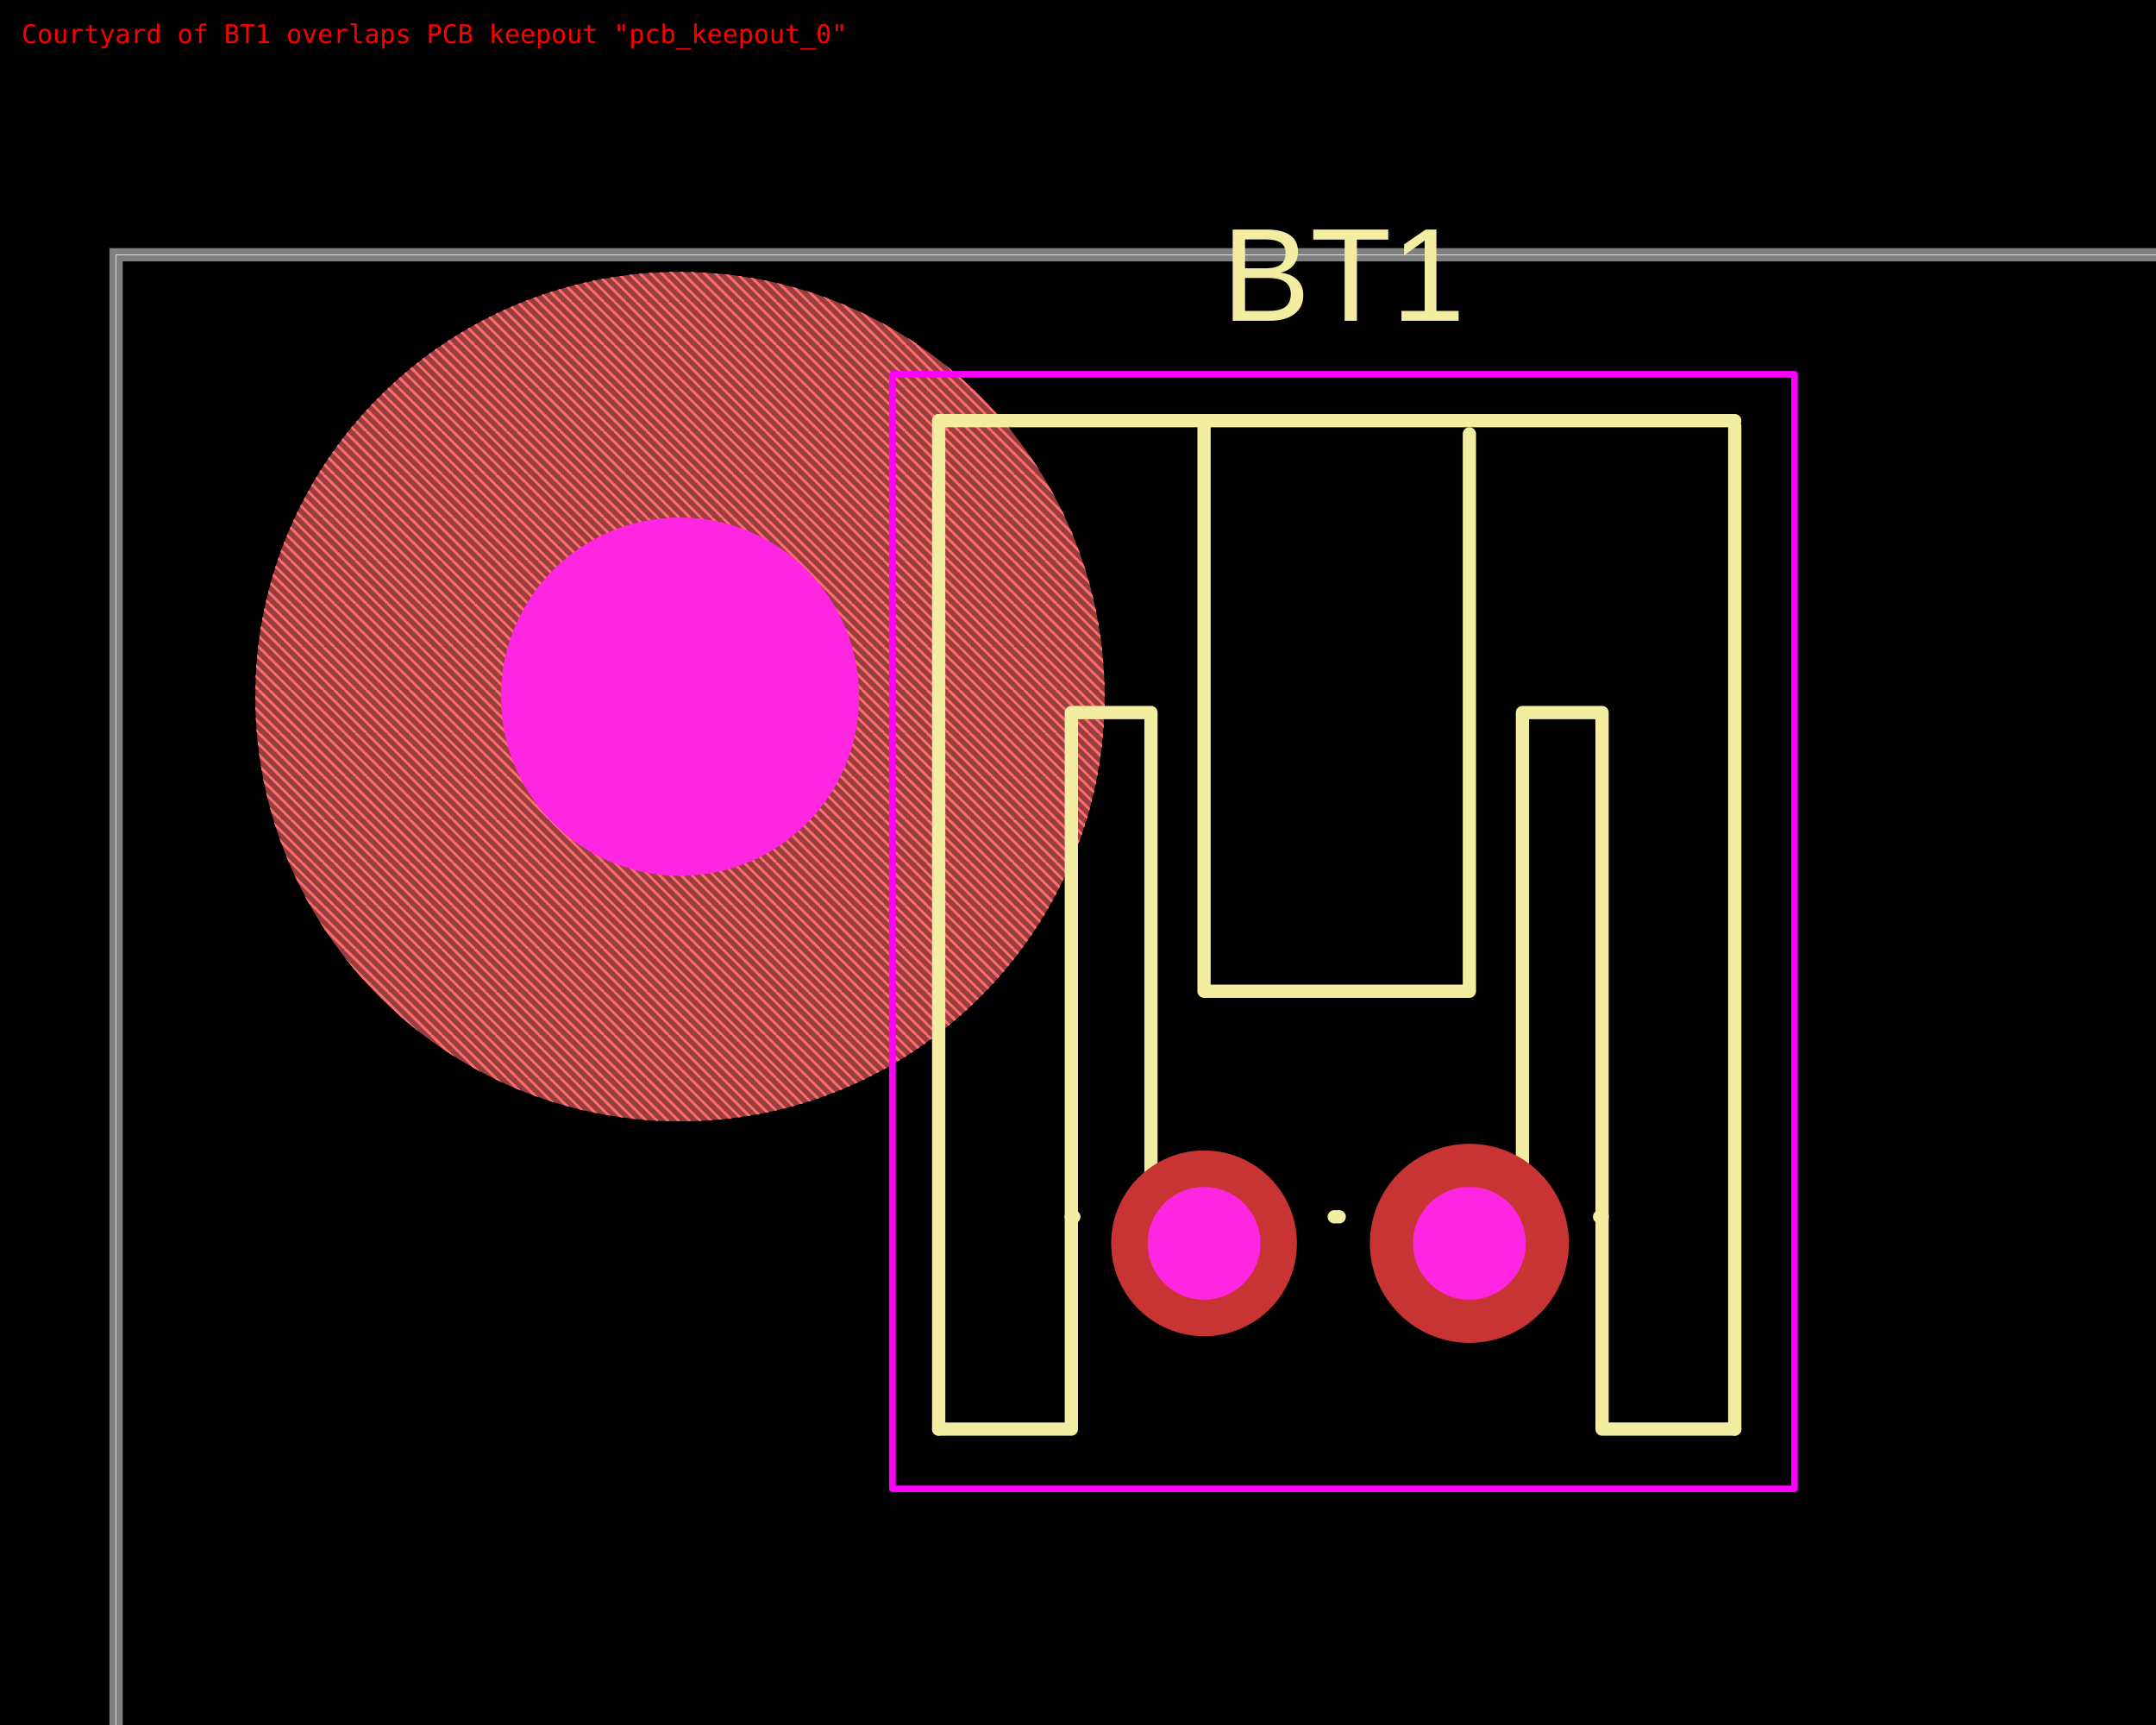
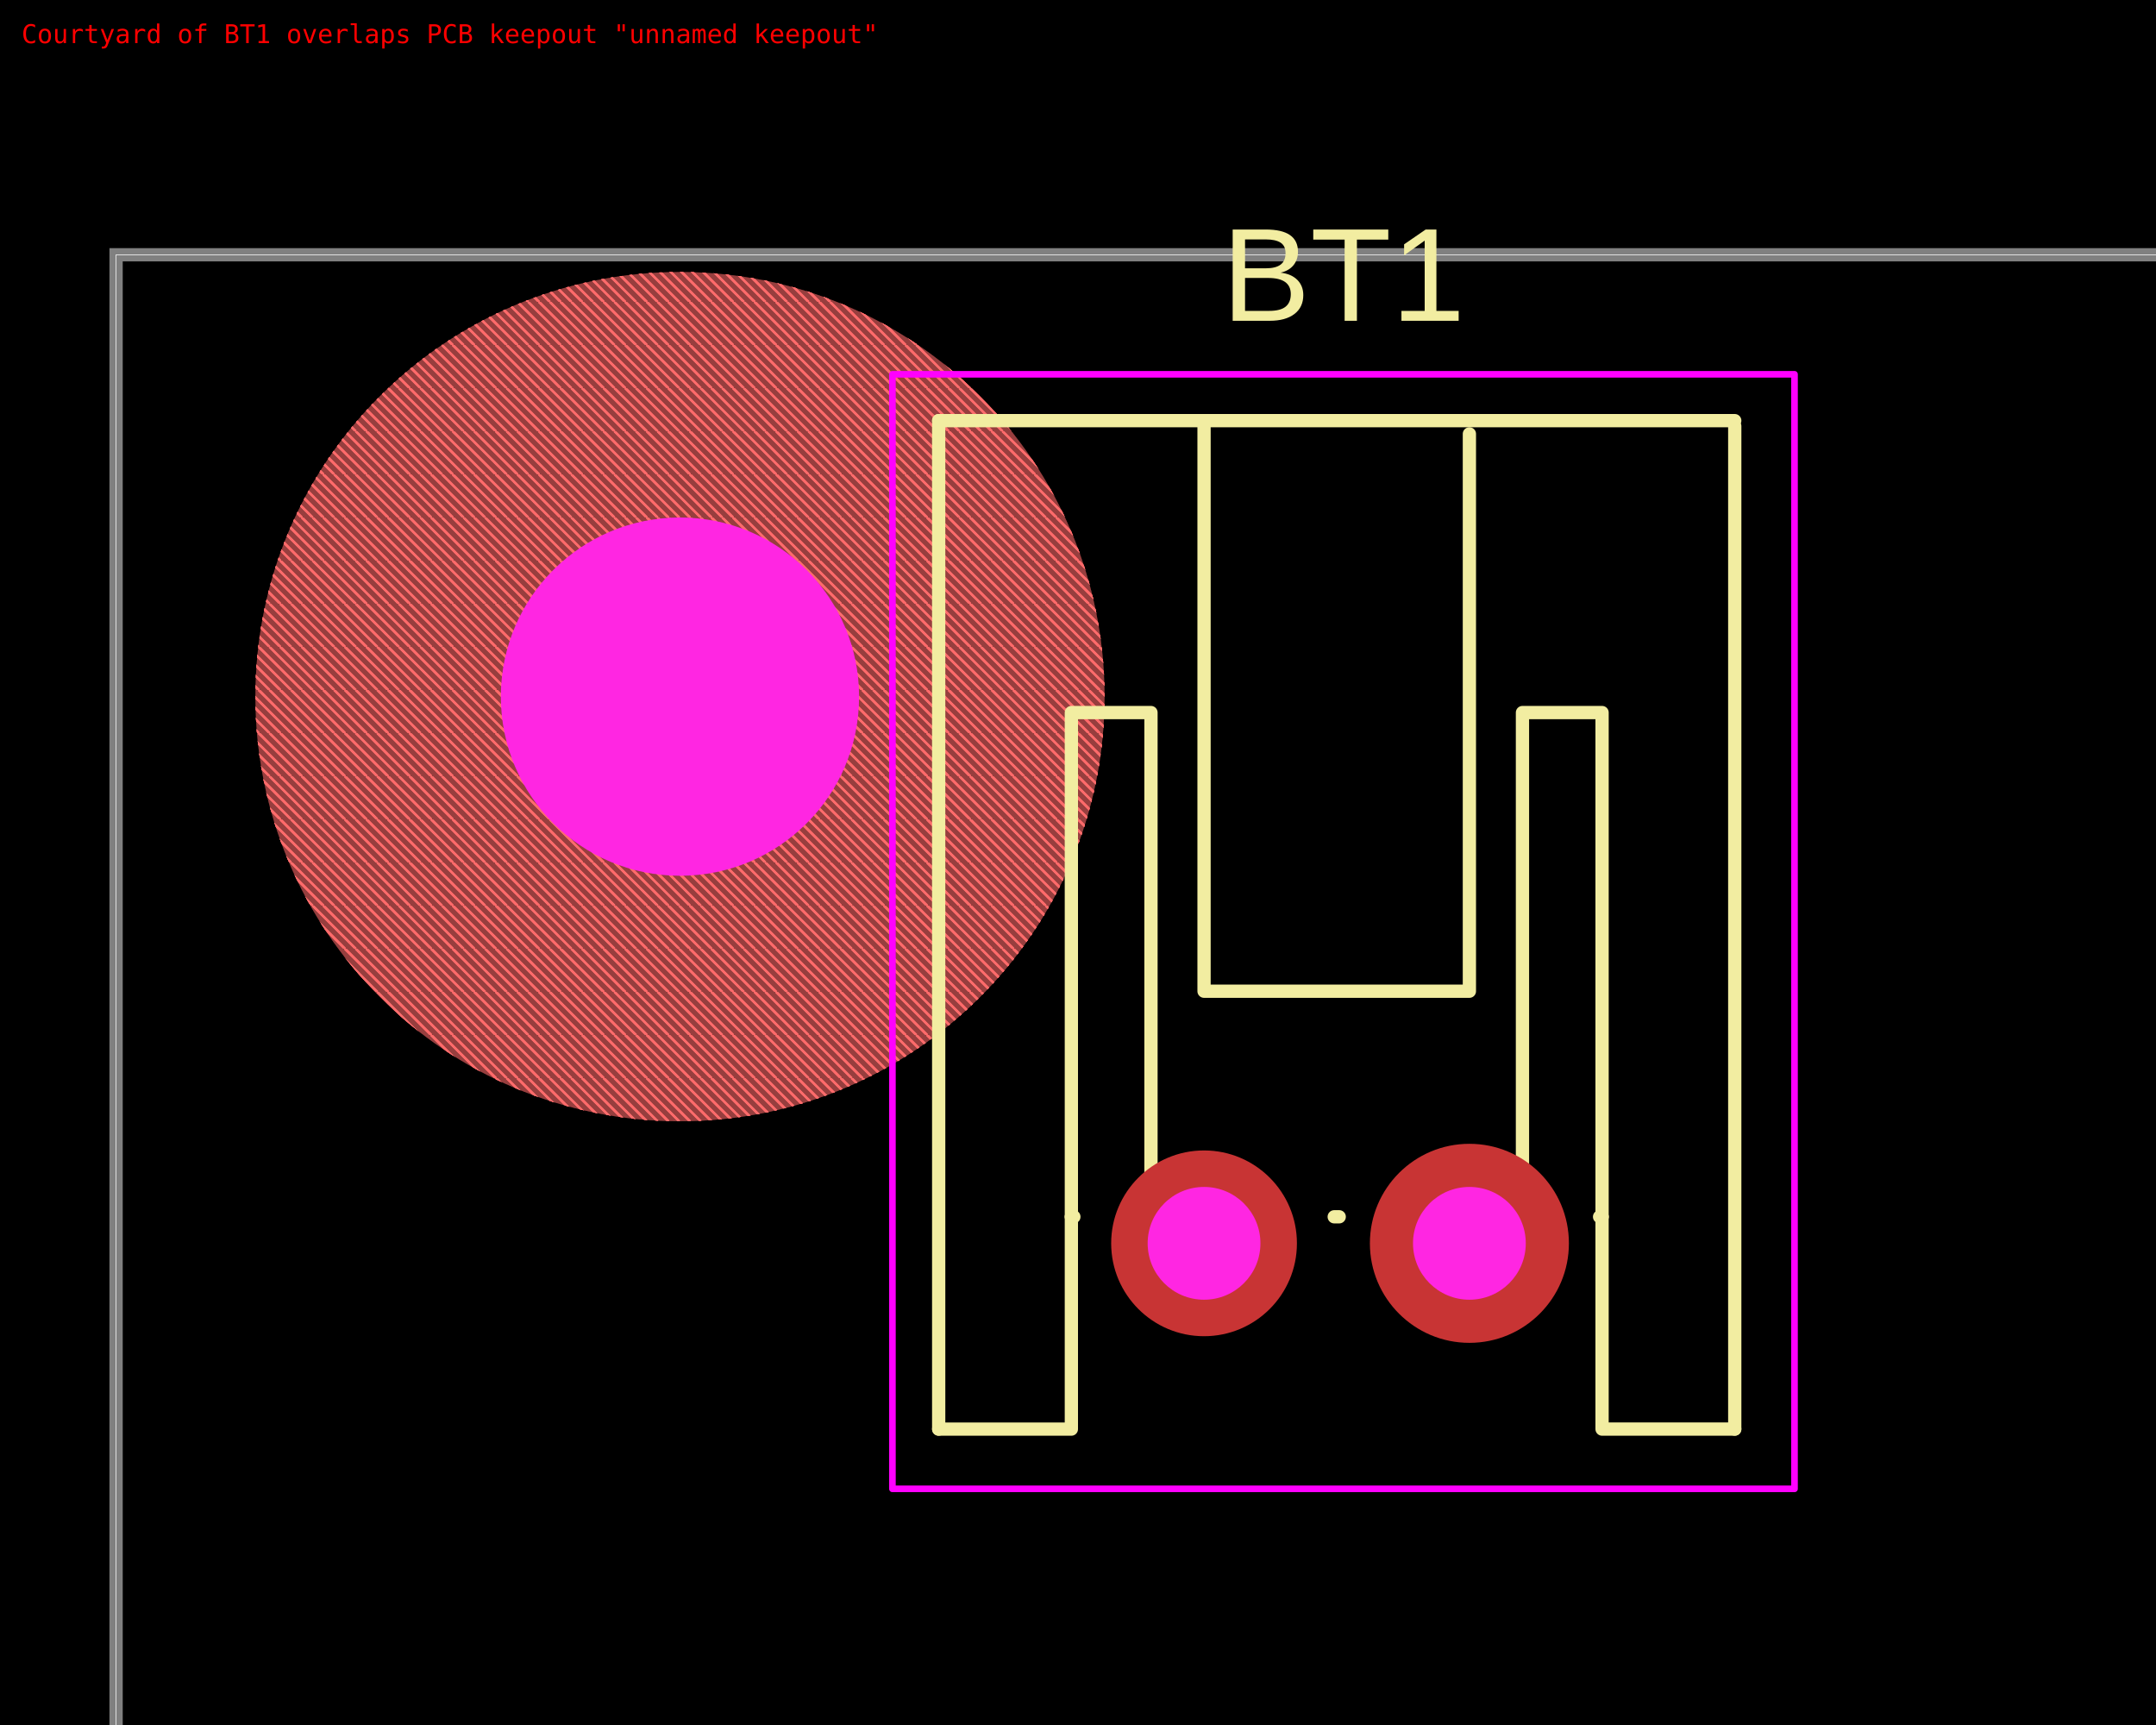
<svg xmlns="http://www.w3.org/2000/svg" width="1000" height="800">
  <style />
  <defs>
    <pattern id="pcb-keepout-pattern" width="20" height="20" patternUnits="userSpaceOnUse">
      <line x1="-20" y1="0" x2="0" y2="20" stroke="#FF6B6B" stroke-width="1" />
      <line x1="-15" y1="0" x2="5" y2="20" stroke="#FF6B6B" stroke-width="1" />
      <line x1="-10" y1="0" x2="10" y2="20" stroke="#FF6B6B" stroke-width="1" />
      <line x1="-5" y1="0" x2="15" y2="20" stroke="#FF6B6B" stroke-width="1" />
      <line x1="0" y1="0" x2="20" y2="20" stroke="#FF6B6B" stroke-width="1" />
      <line x1="5" y1="0" x2="25" y2="20" stroke="#FF6B6B" stroke-width="1" />
      <line x1="10" y1="0" x2="30" y2="20" stroke="#FF6B6B" stroke-width="1" />
      <line x1="15" y1="0" x2="35" y2="20" stroke="#FF6B6B" stroke-width="1" />
      <line x1="20" y1="0" x2="40" y2="20" stroke="#FF6B6B" stroke-width="1" />
    </pattern>
  </defs>
  <rect class="boundary" x="0" y="0" fill="#000" width="1000" height="800" data-type="pcb_background" data-pcb-layer="global" />
  <rect class="pcb-boundary" fill="none" stroke="#fff" stroke-width="0.3" x="53.846" y="118.154" width="3846.154" height="5917.538" data-type="pcb_boundary" data-pcb-layer="global" />
  <path class="pcb-board" d="M 53.846 6035.692 L 3900 6035.692 L 3900 118.154 L 53.846 118.154 Z" fill="none" stroke="rgba(255, 255, 255, 0.5)" stroke-width="6.154" data-type="pcb_board" data-pcb-layer="board" />
  <circle class="pcb-keepout pcb-keepout-circle pcb-keepout-background" data-type="pcb_keepout" data-pcb-layer="bottom" data-pcb-keepout-id="pcb_keepout_0" stroke="none" cx="315.385" cy="323.077" r="196.923" fill="rgba(255, 107, 107, 0.2)" />
  <circle class="pcb-keepout pcb-keepout-circle pcb-keepout-pattern" fill="url(#pcb-keepout-pattern)" data-type="pcb_keepout" data-pcb-layer="bottom" data-pcb-keepout-id="pcb_keepout_0" stroke="none" cx="315.385" cy="323.077" r="196.923" />
  <circle class="pcb-keepout pcb-keepout-circle pcb-keepout-background" data-type="pcb_keepout" data-pcb-layer="inner1" data-pcb-keepout-id="pcb_keepout_0" stroke="none" cx="315.385" cy="323.077" r="196.923" fill="rgba(255, 107, 107, 0.2)" />
  <circle class="pcb-keepout pcb-keepout-circle pcb-keepout-pattern" fill="url(#pcb-keepout-pattern)" data-type="pcb_keepout" data-pcb-layer="inner1" data-pcb-keepout-id="pcb_keepout_0" stroke="none" cx="315.385" cy="323.077" r="196.923" />
  <circle class="pcb-keepout pcb-keepout-circle pcb-keepout-background" data-type="pcb_keepout" data-pcb-layer="inner2" data-pcb-keepout-id="pcb_keepout_0" stroke="none" cx="315.385" cy="323.077" r="196.923" fill="rgba(255, 107, 107, 0.2)" />
  <circle class="pcb-keepout pcb-keepout-circle pcb-keepout-pattern" fill="url(#pcb-keepout-pattern)" data-type="pcb_keepout" data-pcb-layer="inner2" data-pcb-keepout-id="pcb_keepout_0" stroke="none" cx="315.385" cy="323.077" r="196.923" />
  <circle class="pcb-keepout pcb-keepout-circle pcb-keepout-background" data-type="pcb_keepout" data-pcb-layer="top" data-pcb-keepout-id="pcb_keepout_0" stroke="none" cx="315.385" cy="323.077" r="196.923" fill="rgba(255, 107, 107, 0.2)" />
  <circle class="pcb-keepout pcb-keepout-circle pcb-keepout-pattern" fill="url(#pcb-keepout-pattern)" data-type="pcb_keepout" data-pcb-layer="top" data-pcb-keepout-id="pcb_keepout_0" stroke="none" cx="315.385" cy="323.077" r="196.923" />
  <path class="pcb-silkscreen pcb-silkscreen-top" d="M 435.385 195.076 L 804.615 195.076" fill="none" stroke="#f2eda1" stroke-width="6.154" stroke-linecap="round" stroke-linejoin="round" data-pcb-component-id="pcb_component_60" data-pcb-silkscreen-path-id="pcb_silkscreen_path_84" data-type="pcb_silkscreen_path" data-pcb-layer="top" />
  <path class="pcb-silkscreen pcb-silkscreen-top" d="M 435.385 195.076 L 435.385 662.771" fill="none" stroke="#f2eda1" stroke-width="6.154" stroke-linecap="round" stroke-linejoin="round" data-pcb-component-id="pcb_component_60" data-pcb-silkscreen-path-id="pcb_silkscreen_path_85" data-type="pcb_silkscreen_path" data-pcb-layer="top" />
  <path class="pcb-silkscreen pcb-silkscreen-top" d="M 804.615 662.771 L 804.615 197.599" fill="none" stroke="#f2eda1" stroke-width="6.154" stroke-linecap="round" stroke-linejoin="round" data-pcb-component-id="pcb_component_60" data-pcb-silkscreen-path-id="pcb_silkscreen_path_86" data-type="pcb_silkscreen_path" data-pcb-layer="top" />
  <path class="pcb-silkscreen pcb-silkscreen-top" d="M 435.385 662.771 L 496.923 662.771 L 496.923 564.308" fill="none" stroke="#f2eda1" stroke-width="6.154" stroke-linecap="round" stroke-linejoin="round" data-pcb-component-id="pcb_component_60" data-pcb-silkscreen-path-id="pcb_silkscreen_path_87" data-type="pcb_silkscreen_path" data-pcb-layer="top" />
  <path class="pcb-silkscreen pcb-silkscreen-top" d="M 804.612 662.767 L 743.074 662.767 L 743.074 564.308" fill="none" stroke="#f2eda1" stroke-width="6.154" stroke-linecap="round" stroke-linejoin="round" data-pcb-component-id="pcb_component_60" data-pcb-silkscreen-path-id="pcb_silkscreen_path_88" data-type="pcb_silkscreen_path" data-pcb-layer="top" />
  <path class="pcb-silkscreen pcb-silkscreen-top" d="M 496.923 564.308 L 496.923 330.46 L 533.848 330.46 L 533.848 564.308" fill="none" stroke="#f2eda1" stroke-width="6.154" stroke-linecap="round" stroke-linejoin="round" data-pcb-component-id="pcb_component_60" data-pcb-silkscreen-path-id="pcb_silkscreen_path_89" data-type="pcb_silkscreen_path" data-pcb-layer="top" />
  <path class="pcb-silkscreen pcb-silkscreen-top" d="M 706.152 564.308 L 706.152 330.46 L 743.077 330.46 L 743.077 564.308" fill="none" stroke="#f2eda1" stroke-width="6.154" stroke-linecap="round" stroke-linejoin="round" data-pcb-component-id="pcb_component_60" data-pcb-silkscreen-path-id="pcb_silkscreen_path_90" data-type="pcb_silkscreen_path" data-pcb-layer="top" />
  <path class="pcb-silkscreen pcb-silkscreen-top" d="M 558.462 195.076 L 558.462 459.693 L 681.538 459.693 L 681.538 201.228" fill="none" stroke="#f2eda1" stroke-width="6.154" stroke-linecap="round" stroke-linejoin="round" data-pcb-component-id="pcb_component_60" data-pcb-silkscreen-path-id="pcb_silkscreen_path_91" data-type="pcb_silkscreen_path" data-pcb-layer="top" />
  <path class="pcb-silkscreen pcb-silkscreen-top" d="M 496.923 564.308 L 498.083 564.308" fill="none" stroke="#f2eda1" stroke-width="6.154" stroke-linecap="round" stroke-linejoin="round" data-pcb-component-id="pcb_component_60" data-pcb-silkscreen-path-id="pcb_silkscreen_path_92" data-type="pcb_silkscreen_path" data-pcb-layer="top" />
  <path class="pcb-silkscreen pcb-silkscreen-top" d="M 618.84 564.308 L 621.16 564.308" fill="none" stroke="#f2eda1" stroke-width="6.154" stroke-linecap="round" stroke-linejoin="round" data-pcb-component-id="pcb_component_60" data-pcb-silkscreen-path-id="pcb_silkscreen_path_93" data-type="pcb_silkscreen_path" data-pcb-layer="top" />
  <path class="pcb-silkscreen pcb-silkscreen-top" d="M 741.917 564.308 L 743.074 564.308" fill="none" stroke="#f2eda1" stroke-width="6.154" stroke-linecap="round" stroke-linejoin="round" data-pcb-component-id="pcb_component_60" data-pcb-silkscreen-path-id="pcb_silkscreen_path_94" data-type="pcb_silkscreen_path" data-pcb-layer="top" />
  <text x="0" y="0" dx="0" dy="0" fill="#f2eda1" font-family="Arial, sans-serif" font-size="61.538" text-anchor="middle" dominant-baseline="central" transform="matrix(1,0,0,1,623.1262,127.4338)" class="pcb-silkscreen-text pcb-silkscreen-top" data-pcb-silkscreen-text-id="pcb_silkscreen_text_60" stroke="none" data-type="pcb_silkscreen_text" data-pcb-layer="top">BT1</text>
  <polygon points="413.92,173.588 832.332,173.588 832.332,690.474 413.92,690.474 413.92,173.588" class="pcb-courtyard-outline pcb-courtyard-top" data-pcb-courtyard-outline-id="pcb_courtyard_outline_1" data-type="pcb_courtyard_outline" data-pcb-layer="top" fill="none" stroke="#FF00FF" stroke-width="3.077" stroke-linejoin="round" />
  <g data-type="pcb_plated_hole" data-pcb-layer="through">
    <circle class="pcb-hole-outer" fill="rgb(200, 52, 52)" cx="681.538" cy="576.615" r="46.154" data-type="pcb_plated_hole" data-pcb-layer="top" />
    <circle class="pcb-hole-inner" fill="#FF26E2" cx="681.538" cy="576.615" r="26.153" data-type="pcb_plated_hole_drill" data-pcb-layer="drill" />
  </g>
  <g data-type="pcb_plated_hole" data-pcb-layer="through">
    <circle class="pcb-hole-outer" fill="rgb(200, 52, 52)" cx="558.462" cy="576.615" r="43.077" data-type="pcb_plated_hole" data-pcb-layer="top" />
    <circle class="pcb-hole-inner" fill="#FF26E2" cx="558.462" cy="576.615" r="26.153" data-type="pcb_plated_hole_drill" data-pcb-layer="drill" />
  </g>
  <circle class="pcb-hole" cx="315.385" cy="323.077" r="83.077" fill="#FF26E2" data-type="pcb_hole" data-pcb-layer="drill" />
  <text x="10" y="20" fill="red" font-family="monospace" font-size="12px" data-type="pcb_error_text_overlay" data-layer="global">
-     <tspan x="10" dy="0">Courtyard of BT1 overlaps PCB keepout "pcb_keepout_0"</tspan>
+     <tspan x="10" dy="0">Courtyard of BT1 overlaps PCB keepout "unnamed keepout"</tspan>
  </text>
</svg>
